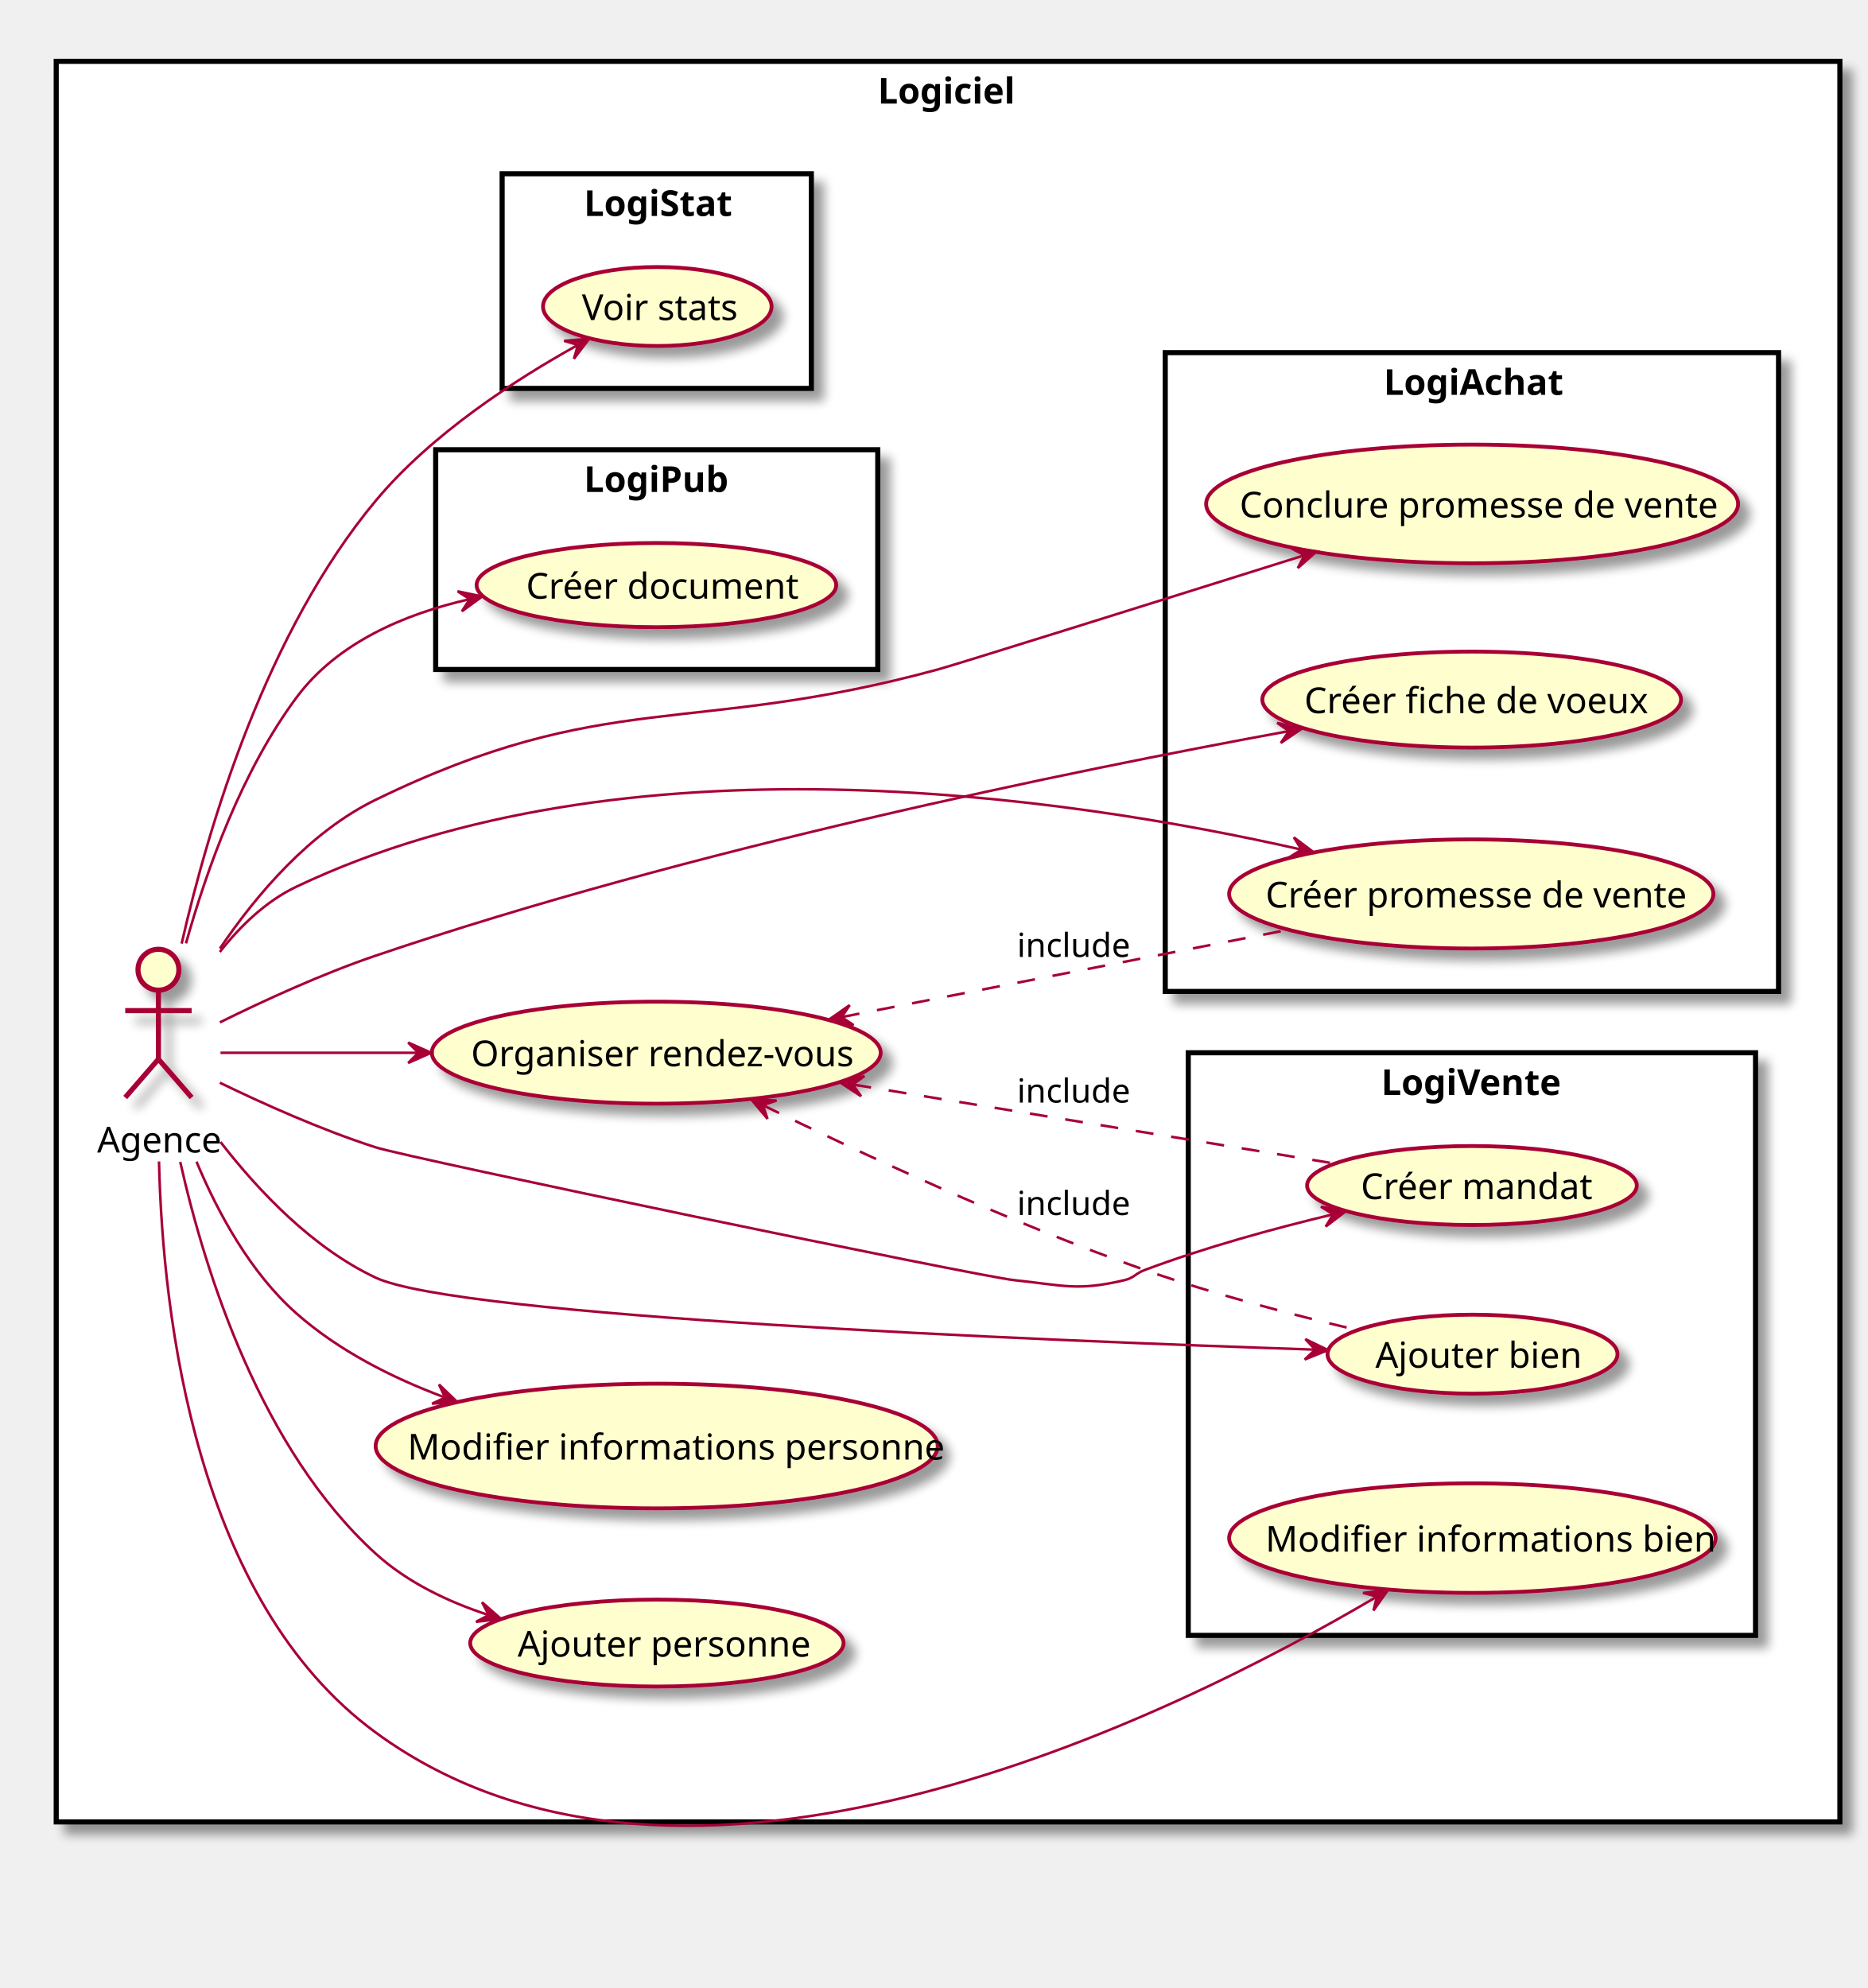
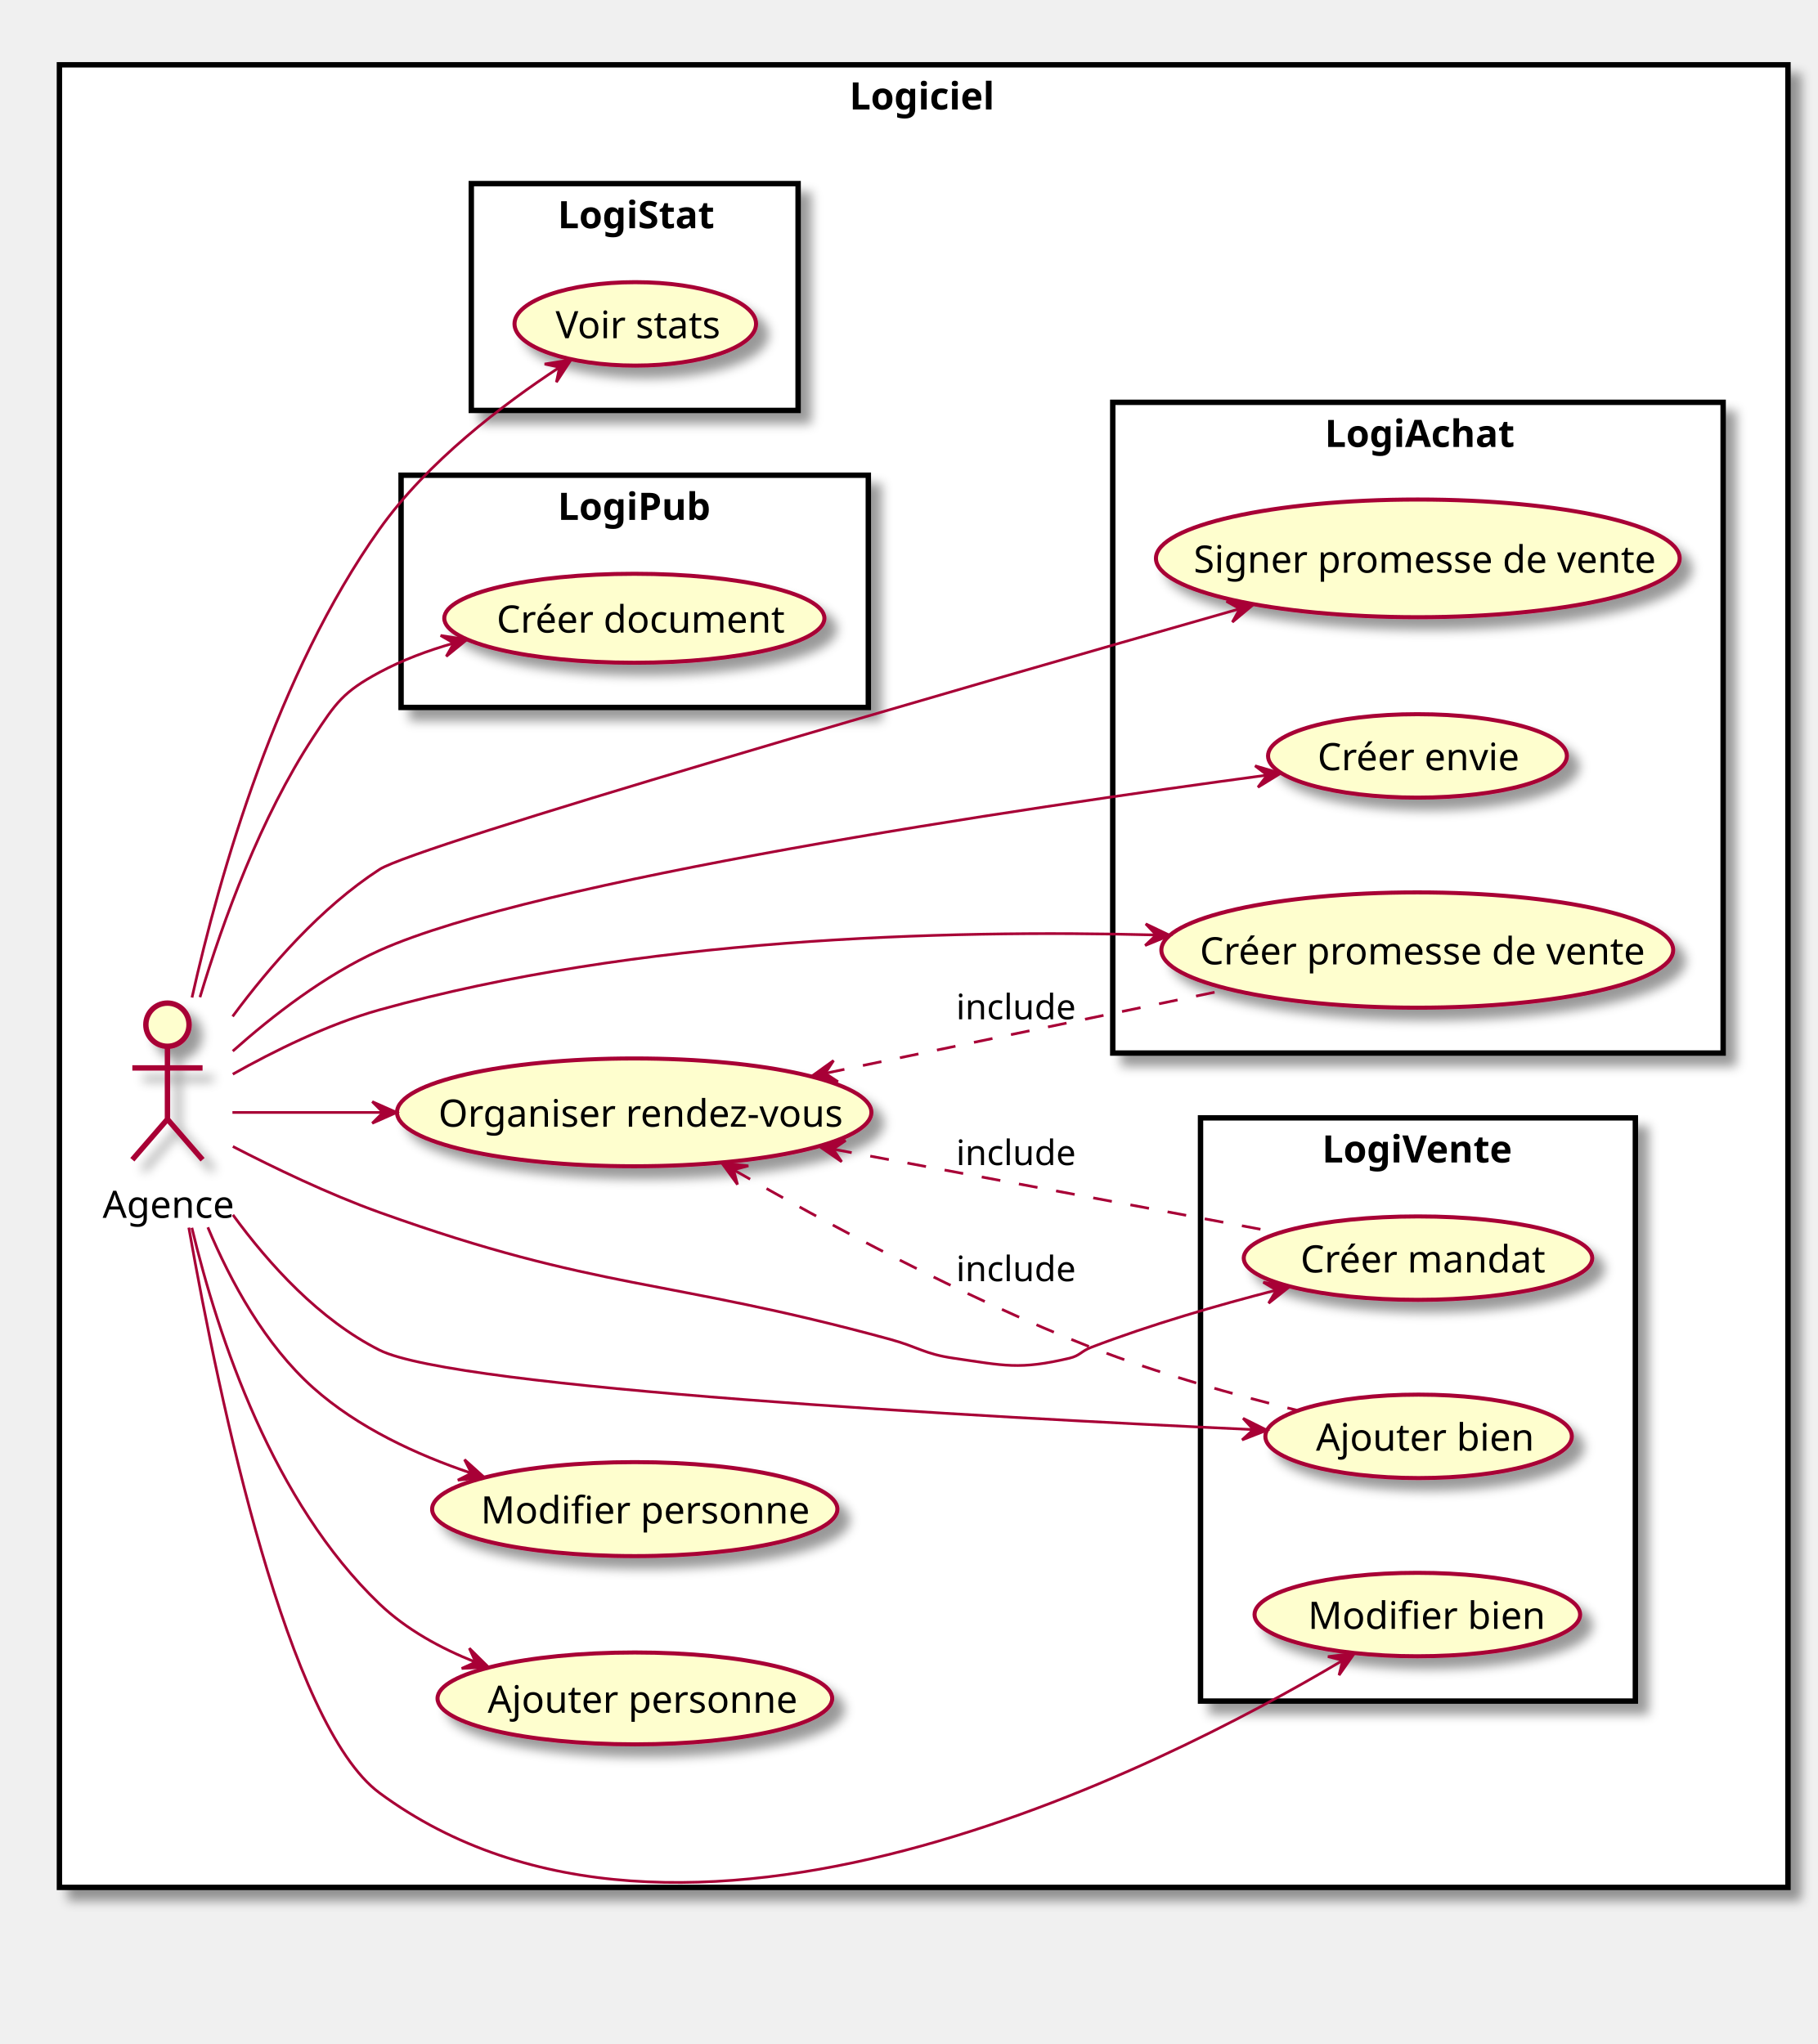
- <svg xmlns="http://www.w3.org/2000/svg" contentScriptType="application/ecmascript" contentStyleType="text/css" height="778px" preserveAspectRatio="none" style="width:731px;height:778px;" version="1.1" viewBox="0 0 731 778" width="731px" zoomAndPan="magnify">
+ <svg xmlns="http://www.w3.org/2000/svg" contentScriptType="application/ecmascript" contentStyleType="text/css" height="757px" preserveAspectRatio="none" style="width:673px;height:757px;" version="1.1" viewBox="0 0 673 757" width="673px" zoomAndPan="magnify">
  <defs>
-     <filter height="300%" id="f1iamsllm4omfs" width="300%" x="-1" y="-1">
+     <filter height="300%" id="f1v4sysmmihnr3" width="300%" x="-1" y="-1">
      <feGaussianBlur result="blurOut" stdDeviation="2.0" />
      <feColorMatrix in="blurOut" result="blurOut2" type="matrix" values="0 0 0 0 0 0 0 0 0 0 0 0 0 0 0 0 0 0 .4 0" />
      <feOffset dx="4.0" dy="4.0" in="blurOut2" result="blurOut3" />
      <feBlend in="SourceGraphic" in2="blurOut3" mode="normal" />
    </filter>
  </defs>
  <g>
-     <rect fill="#FFFFFF" filter="url(#f1iamsllm4omfs)" height="689" style="stroke: #000000; stroke-width: 2.0;" width="698" x="22" y="24" />
-     <text fill="#000000" font-family="sans-serif" font-size="14" font-weight="bold" lengthAdjust="spacingAndGlyphs" textLength="55" x="343.5" y="40.533">Logiciel</text>
-     <rect fill="#FFFFFF" filter="url(#f1iamsllm4omfs)" height="228" style="stroke: #000000; stroke-width: 2.0;" width="222" x="465" y="412" />
-     <text fill="#000000" font-family="sans-serif" font-size="14" font-weight="bold" lengthAdjust="spacingAndGlyphs" textLength="71" x="540.5" y="428.533">LogiVente</text>
-     <rect fill="#FFFFFF" filter="url(#f1iamsllm4omfs)" height="250" style="stroke: #000000; stroke-width: 2.0;" width="240" x="456" y="138" />
-     <text fill="#000000" font-family="sans-serif" font-size="14" font-weight="bold" lengthAdjust="spacingAndGlyphs" textLength="69" x="541.5" y="154.533">LogiAchat</text>
-     <rect fill="#FFFFFF" filter="url(#f1iamsllm4omfs)" height="86" style="stroke: #000000; stroke-width: 2.0;" width="173" x="170.5" y="176" />
-     <text fill="#000000" font-family="sans-serif" font-size="14" font-weight="bold" lengthAdjust="spacingAndGlyphs" textLength="57" x="228.5" y="192.533">LogiPub</text>
-     <rect fill="#FFFFFF" filter="url(#f1iamsllm4omfs)" height="84" style="stroke: #000000; stroke-width: 2.0;" width="121" x="196.5" y="68" />
-     <text fill="#000000" font-family="sans-serif" font-size="14" font-weight="bold" lengthAdjust="spacingAndGlyphs" textLength="57" x="228.5" y="84.533">LogiStat</text>
-     <ellipse cx="256.819" cy="411.964" fill="#FEFECE" filter="url(#f1iamsllm4omfs)" rx="87.819" ry="19.964" style="stroke: #A80036; stroke-width: 1.5;" />
-     <text fill="#000000" font-family="sans-serif" font-size="14" lengthAdjust="spacingAndGlyphs" textLength="145" x="184.319" y="417.269">Organiser rendez-vous</text>
-     <ellipse cx="62" cy="379.5" fill="#FEFECE" filter="url(#f1iamsllm4omfs)" rx="8" ry="8" style="stroke: #A80036; stroke-width: 2.0;" />
-     <path d="M62,387.5 L62,414.5 M49,395.5 L75,395.5 M62,414.5 L49,429.5 M62,414.5 L75,429.5 " fill="#FEFECE" filter="url(#f1iamsllm4omfs)" style="stroke: #A80036; stroke-width: 2.0;" />
+     <rect fill="#FFFFFF" filter="url(#f1v4sysmmihnr3)" height="675" style="stroke: #000000; stroke-width: 2.0;" width="640" x="22" y="24" />
+     <text fill="#000000" font-family="sans-serif" font-size="14" font-weight="bold" lengthAdjust="spacingAndGlyphs" textLength="55" x="314.5" y="40.533">Logiciel</text>
+     <rect fill="#FFFFFF" filter="url(#f1v4sysmmihnr3)" height="216" style="stroke: #000000; stroke-width: 2.0;" width="161" x="444.5" y="414" />
+     <text fill="#000000" font-family="sans-serif" font-size="14" font-weight="bold" lengthAdjust="spacingAndGlyphs" textLength="71" x="489.5" y="430.533">LogiVente</text>
+     <rect fill="#FFFFFF" filter="url(#f1v4sysmmihnr3)" height="241" style="stroke: #000000; stroke-width: 2.0;" width="226" x="412" y="149" />
+     <text fill="#000000" font-family="sans-serif" font-size="14" font-weight="bold" lengthAdjust="spacingAndGlyphs" textLength="69" x="490.5" y="165.533">LogiAchat</text>
+     <rect fill="#FFFFFF" filter="url(#f1v4sysmmihnr3)" height="86" style="stroke: #000000; stroke-width: 2.0;" width="173" x="148.5" y="176" />
+     <text fill="#000000" font-family="sans-serif" font-size="14" font-weight="bold" lengthAdjust="spacingAndGlyphs" textLength="57" x="206.5" y="192.533">LogiPub</text>
+     <rect fill="#FFFFFF" filter="url(#f1v4sysmmihnr3)" height="84" style="stroke: #000000; stroke-width: 2.0;" width="121" x="174.5" y="68" />
+     <text fill="#000000" font-family="sans-serif" font-size="14" font-weight="bold" lengthAdjust="spacingAndGlyphs" textLength="57" x="206.5" y="84.533">LogiStat</text>
+     <ellipse cx="234.819" cy="411.964" fill="#FEFECE" filter="url(#f1v4sysmmihnr3)" rx="87.819" ry="19.964" style="stroke: #A80036; stroke-width: 1.5;" />
+     <text fill="#000000" font-family="sans-serif" font-size="14" lengthAdjust="spacingAndGlyphs" textLength="145" x="162.319" y="417.269">Organiser rendez-vous</text>
+     <ellipse cx="62" cy="379.5" fill="#FEFECE" filter="url(#f1v4sysmmihnr3)" rx="8" ry="8" style="stroke: #A80036; stroke-width: 2.0;" />
+     <path d="M62,387.5 L62,414.5 M49,395.5 L75,395.5 M62,414.5 L49,429.5 M62,414.5 L75,429.5 " fill="#FEFECE" filter="url(#f1v4sysmmihnr3)" style="stroke: #A80036; stroke-width: 2.0;" />
    <text fill="#000000" font-family="sans-serif" font-size="14" lengthAdjust="spacingAndGlyphs" textLength="48" x="38" y="451.033">Agence</text>
-     <ellipse cx="257.059" cy="643.012" fill="#FEFECE" filter="url(#f1iamsllm4omfs)" rx="73.059" ry="17.012" style="stroke: #A80036; stroke-width: 1.5;" />
-     <text fill="#000000" font-family="sans-serif" font-size="14" lengthAdjust="spacingAndGlyphs" textLength="109" x="202.559" y="648.317">Ajouter personne</text>
-     <ellipse cx="256.978" cy="565.896" fill="#FEFECE" filter="url(#f1iamsllm4omfs)" rx="109.978" ry="24.396" style="stroke: #A80036; stroke-width: 1.5;" />
-     <text fill="#000000" font-family="sans-serif" font-size="14" lengthAdjust="spacingAndGlyphs" textLength="195" x="159.478" y="571.2">Modifier informations personne</text>
-     <ellipse cx="576.24" cy="529.952" fill="#FEFECE" filter="url(#f1iamsllm4omfs)" rx="56.74" ry="15.452" style="stroke: #A80036; stroke-width: 1.5;" />
-     <text fill="#000000" font-family="sans-serif" font-size="14" lengthAdjust="spacingAndGlyphs" textLength="76" x="538.24" y="535.256">Ajouter bien</text>
-     <ellipse cx="576.19" cy="601.938" fill="#FEFECE" filter="url(#f1iamsllm4omfs)" rx="95.19" ry="21.438" style="stroke: #A80036; stroke-width: 1.5;" />
-     <text fill="#000000" font-family="sans-serif" font-size="14" lengthAdjust="spacingAndGlyphs" textLength="162" x="495.19" y="607.243">Modifier informations bien</text>
-     <ellipse cx="576.018" cy="463.952" fill="#FEFECE" filter="url(#f1iamsllm4omfs)" rx="64.518" ry="15.452" style="stroke: #A80036; stroke-width: 1.5;" />
-     <text fill="#000000" font-family="sans-serif" font-size="14" lengthAdjust="spacingAndGlyphs" textLength="87" x="532.518" y="469.256">Créer mandat</text>
-     <ellipse cx="575.92" cy="273.784" fill="#FEFECE" filter="url(#f1iamsllm4omfs)" rx="81.92" ry="18.784" style="stroke: #A80036; stroke-width: 1.5;" />
-     <text fill="#000000" font-family="sans-serif" font-size="14" lengthAdjust="spacingAndGlyphs" textLength="131" x="510.42" y="279.089">Créer fiche de voeux</text>
-     <ellipse cx="575.751" cy="349.85" fill="#FEFECE" filter="url(#f1iamsllm4omfs)" rx="94.751" ry="21.35" style="stroke: #A80036; stroke-width: 1.5;" />
-     <text fill="#000000" font-family="sans-serif" font-size="14" lengthAdjust="spacingAndGlyphs" textLength="161" x="495.251" y="355.155">Créer promesse de vente</text>
-     <ellipse cx="576.089" cy="197.218" fill="#FEFECE" filter="url(#f1iamsllm4omfs)" rx="104.089" ry="23.218" style="stroke: #A80036; stroke-width: 1.5;" />
-     <text fill="#000000" font-family="sans-serif" font-size="14" lengthAdjust="spacingAndGlyphs" textLength="182" x="485.089" y="202.523">Conclure promesse de vente</text>
-     <ellipse cx="256.873" cy="228.975" fill="#FEFECE" filter="url(#f1iamsllm4omfs)" rx="70.373" ry="16.474" style="stroke: #A80036; stroke-width: 1.5;" />
-     <text fill="#000000" font-family="sans-serif" font-size="14" lengthAdjust="spacingAndGlyphs" textLength="102" x="205.873" y="234.279">Créer document</text>
-     <ellipse cx="257.219" cy="119.952" fill="#FEFECE" filter="url(#f1iamsllm4omfs)" rx="44.719" ry="15.452" style="stroke: #A80036; stroke-width: 1.5;" />
-     <text fill="#000000" font-family="sans-serif" font-size="14" lengthAdjust="spacingAndGlyphs" textLength="59" x="227.719" y="125.256">Voir stats</text>
-     <path d="M70.532,454.727 C80.518,499.031 102.369,567.386 147,608 C159.323,619.213 175.263,626.836 191.13,632.017 " fill="none" id="Agence-Ajouter personne" style="stroke: #A80036; stroke-width: 1.0;" />
-     <polygon fill="#A80036" points="196.048,633.548,188.643,627.054,191.274,632.062,186.266,634.693,196.048,633.548" style="stroke: #A80036; stroke-width: 1.0;" />
-     <path d="M76.892,454.606 C85.393,474.936 98.128,498.211 116,514 C132.46,528.542 153.355,539.154 173.949,546.844 " fill="none" id="Agence-Modifier informations personne" style="stroke: #A80036; stroke-width: 1.0;" />
-     <polygon fill="#A80036" points="178.894,548.638,171.796,541.81,174.193,546.934,169.07,549.331,178.894,548.638" style="stroke: #A80036; stroke-width: 1.0;" />
-     <path d="M86.28,412 C105.723,412 134.787,412 163.393,412 " fill="none" id="Agence-Organiser rendez-vous" style="stroke: #A80036; stroke-width: 1.0;" />
-     <polygon fill="#A80036" points="168.726,412,159.726,408,163.726,412,159.726,416,168.726,412" style="stroke: #A80036; stroke-width: 1.0;" />
-     <path d="M86.302,446.929 C101.205,466.157 122.341,488.412 147,500 C179.393,515.223 404.396,524.498 514.535,528.175 " fill="none" id="Agence-Ajouter bien" style="stroke: #A80036; stroke-width: 1.0;" />
-     <polygon fill="#A80036" points="519.692,528.346,510.829,524.05,514.695,528.18,510.564,532.045,519.692,528.346" style="stroke: #A80036; stroke-width: 1.0;" />
-     <path d="M298.566,432.524 C336.499,451.14 395.082,478.433 448,497 C475.193,506.541 506.521,514.71 531.259,520.534 " fill="none" id="Organiser rendez-vous-Ajouter bien" style="stroke: #A80036; stroke-width: 1.0; stroke-dasharray: 7.0,7.0;" />
-     <polygon fill="#A80036" points="294.045,430.298,300.354,437.861,298.531,432.505,303.886,430.682,294.045,430.298" style="stroke: #A80036; stroke-width: 1.0;" />
-     <text fill="#000000" font-family="sans-serif" font-size="13" lengthAdjust="spacingAndGlyphs" textLength="41" x="398" y="475.495">include</text>
-     <path d="M62.218,454.533 C63.689,515.591 76.592,626.399 147,678 C268.005,766.683 459.163,671.81 538.558,624.977 " fill="none" id="Agence-Modifier informations bien" style="stroke: #A80036; stroke-width: 1.0;" />
-     <polygon fill="#A80036" points="543.168,622.237,533.388,623.396,538.87,624.791,537.474,630.273,543.168,622.237" style="stroke: #A80036; stroke-width: 1.0;" />
-     <path d="M86.024,423.714 C102.624,431.767 125.754,442.194 147,449 C160.51,453.327 382.888,499.548 397,501 C416.011,502.956 421.4,505.391 440,501 C443.869,500.087 444.278,498.396 448,497 C471.597,488.147 498.517,480.782 521.482,475.274 " fill="none" id="Agence-Créer mandat" style="stroke: #A80036; stroke-width: 1.0;" />
-     <polygon fill="#A80036" points="526.621,474.056,516.941,472.239,521.756,475.209,518.786,480.024,526.621,474.056" style="stroke: #A80036; stroke-width: 1.0;" />
-     <path d="M333.953,424.459 C392.096,433.997 470.795,446.906 522.214,455.341 " fill="none" id="Organiser rendez-vous-Créer mandat" style="stroke: #A80036; stroke-width: 1.0; stroke-dasharray: 7.0,7.0;" />
-     <polygon fill="#A80036" points="328.746,423.605,336.979,429.01,333.68,424.415,338.275,421.116,328.746,423.605" style="stroke: #A80036; stroke-width: 1.0;" />
-     <text fill="#000000" font-family="sans-serif" font-size="13" lengthAdjust="spacingAndGlyphs" textLength="41" x="398" y="431.495">include</text>
-     <path d="M86.04,400.1 C102.647,391.891 125.78,381.202 147,374 C269.921,332.284 418.467,301.852 504.306,286.129 " fill="none" id="Agence-Créer fiche de voeux" style="stroke: #A80036; stroke-width: 1.0;" />
-     <polygon fill="#A80036" points="509.36,285.206,499.788,282.885,504.441,286.103,501.224,290.756,509.36,285.206" style="stroke: #A80036; stroke-width: 1.0;" />
-     <path d="M86.022,372.544 C94.098,362.324 104.163,352.622 116,347 C244.354,286.044 416.586,311.458 509.302,332.497 " fill="none" id="Agence-Créer promesse de vente" style="stroke: #A80036; stroke-width: 1.0;" />
-     <polygon fill="#A80036" points="514.201,333.621,506.324,327.709,509.328,332.502,504.534,335.506,514.201,333.621" style="stroke: #A80036; stroke-width: 1.0;" />
-     <path d="M329.432,398.029 C381.47,387.851 451.662,374.123 503.675,363.95 " fill="none" id="Organiser rendez-vous-Créer promesse de vente" style="stroke: #A80036; stroke-width: 1.0; stroke-dasharray: 7.0,7.0;" />
-     <polygon fill="#A80036" points="324.454,399.003,334.055,401.201,329.361,398.043,332.519,393.349,324.454,399.003" style="stroke: #A80036; stroke-width: 1.0;" />
-     <text fill="#000000" font-family="sans-serif" font-size="13" lengthAdjust="spacingAndGlyphs" textLength="41" x="398" y="374.495">include</text>
-     <path d="M86.059,371.215 C100.554,349.805 121.365,325.485 147,313 C237.237,269.051 270.142,288.321 367,262 C374.224,260.037 452.047,235.648 510.395,217.318 " fill="none" id="Agence-Conclure promesse de vente" style="stroke: #A80036; stroke-width: 1.0;" />
-     <polygon fill="#A80036" points="515.268,215.787,505.483,214.668,510.498,217.286,507.881,222.301,515.268,215.787" style="stroke: #A80036; stroke-width: 1.0;" />
-     <path d="M72.78,369.19 C80.927,340.059 94.692,301.731 116,273 C131.865,251.609 158.116,240.351 183.626,234.517 " fill="none" id="Agence-Créer document" style="stroke: #A80036; stroke-width: 1.0;" />
-     <polygon fill="#A80036" points="188.715,233.421,179.075,231.406,183.827,234.474,180.759,239.226,188.715,233.421" style="stroke: #A80036; stroke-width: 1.0;" />
-     <path d="M71.086,369.281 C81.749,322.442 104.365,247.152 147,196 C168.878,169.751 201.931,148.433 225.902,135.129 " fill="none" id="Agence-Voir stats" style="stroke: #A80036; stroke-width: 1.0;" />
-     <polygon fill="#A80036" points="230.569,132.576,220.753,133.384,226.182,134.975,224.591,140.403,230.569,132.576" style="stroke: #A80036; stroke-width: 1.0;" />
+     <ellipse cx="235.059" cy="629.012" fill="#FEFECE" filter="url(#f1v4sysmmihnr3)" rx="73.059" ry="17.012" style="stroke: #A80036; stroke-width: 1.5;" />
+     <text fill="#000000" font-family="sans-serif" font-size="14" lengthAdjust="spacingAndGlyphs" textLength="109" x="180.559" y="634.317">Ajouter personne</text>
+     <ellipse cx="235.021" cy="558.904" fill="#FEFECE" filter="url(#f1v4sysmmihnr3)" rx="75.021" ry="17.404" style="stroke: #A80036; stroke-width: 1.5;" />
+     <text fill="#000000" font-family="sans-serif" font-size="14" lengthAdjust="spacingAndGlyphs" textLength="114" x="178.021" y="564.209">Modifier personne</text>
+     <ellipse cx="525.24" cy="531.952" fill="#FEFECE" filter="url(#f1v4sysmmihnr3)" rx="56.74" ry="15.452" style="stroke: #A80036; stroke-width: 1.5;" />
+     <text fill="#000000" font-family="sans-serif" font-size="14" lengthAdjust="spacingAndGlyphs" textLength="76" x="487.24" y="537.256">Ajouter bien</text>
+     <ellipse cx="524.776" cy="597.952" fill="#FEFECE" filter="url(#f1v4sysmmihnr3)" rx="60.276" ry="15.452" style="stroke: #A80036; stroke-width: 1.5;" />
+     <text fill="#000000" font-family="sans-serif" font-size="14" lengthAdjust="spacingAndGlyphs" textLength="81" x="484.276" y="603.256">Modifier bien</text>
+     <ellipse cx="525.018" cy="465.952" fill="#FEFECE" filter="url(#f1v4sysmmihnr3)" rx="64.518" ry="15.452" style="stroke: #A80036; stroke-width: 1.5;" />
+     <text fill="#000000" font-family="sans-serif" font-size="14" lengthAdjust="spacingAndGlyphs" textLength="87" x="481.518" y="471.256">Créer mandat</text>
+     <ellipse cx="524.751" cy="351.85" fill="#FEFECE" filter="url(#f1v4sysmmihnr3)" rx="94.751" ry="21.35" style="stroke: #A80036; stroke-width: 1.5;" />
+     <text fill="#000000" font-family="sans-serif" font-size="14" lengthAdjust="spacingAndGlyphs" textLength="161" x="444.251" y="357.155">Créer promesse de vente</text>
+     <ellipse cx="524.826" cy="279.952" fill="#FEFECE" filter="url(#f1v4sysmmihnr3)" rx="55.326" ry="15.452" style="stroke: #A80036; stroke-width: 1.5;" />
+     <text fill="#000000" font-family="sans-serif" font-size="14" lengthAdjust="spacingAndGlyphs" textLength="74" x="487.826" y="285.256">Créer envie</text>
+     <ellipse cx="524.952" cy="206.791" fill="#FEFECE" filter="url(#f1v4sysmmihnr3)" rx="96.953" ry="21.791" style="stroke: #A80036; stroke-width: 1.5;" />
+     <text fill="#000000" font-family="sans-serif" font-size="14" lengthAdjust="spacingAndGlyphs" textLength="166" x="441.952" y="212.095">Signer promesse de vente</text>
+     <ellipse cx="234.873" cy="228.975" fill="#FEFECE" filter="url(#f1v4sysmmihnr3)" rx="70.373" ry="16.474" style="stroke: #A80036; stroke-width: 1.5;" />
+     <text fill="#000000" font-family="sans-serif" font-size="14" lengthAdjust="spacingAndGlyphs" textLength="102" x="183.873" y="234.279">Créer document</text>
+     <ellipse cx="235.219" cy="119.952" fill="#FEFECE" filter="url(#f1v4sysmmihnr3)" rx="44.719" ry="15.452" style="stroke: #A80036; stroke-width: 1.5;" />
+     <text fill="#000000" font-family="sans-serif" font-size="14" lengthAdjust="spacingAndGlyphs" textLength="59" x="205.719" y="125.256">Voir stats</text>
+     <path d="M71.045,454.717 C80.83,495.572 101.165,556.374 140.5,594 C150.428,603.497 163.172,610.468 176.036,615.567 " fill="none" id="Agence-Ajouter personne" style="stroke: #A80036; stroke-width: 1.0;" />
+     <polygon fill="#A80036" points="180.776,617.363,173.777,610.434,176.1,615.591,170.943,617.915,180.776,617.363" style="stroke: #A80036; stroke-width: 1.0;" />
+     <path d="M76.951,454.539 C85.466,474.854 98.197,498.133 116,514 C132.441,528.653 154.147,538.735 174.455,545.578 " fill="none" id="Agence-Modifier personne" style="stroke: #A80036; stroke-width: 1.0;" />
+     <polygon fill="#A80036" points="179.309,547.161,171.994,540.566,174.556,545.61,169.512,548.171,179.309,547.161" style="stroke: #A80036; stroke-width: 1.0;" />
+     <path d="M86.062,412 C100.831,412 121.067,412 141.83,412 " fill="none" id="Agence-Organiser rendez-vous" style="stroke: #A80036; stroke-width: 1.0;" />
+     <polygon fill="#A80036" points="146.831,412,137.831,408,141.831,412,137.831,416,146.831,412" style="stroke: #A80036; stroke-width: 1.0;" />
+     <path d="M86.235,449.919 C99.67,468.331 118.312,488.84 140.5,500 C168.638,514.152 363.396,524.817 464.047,529.454 " fill="none" id="Agence-Ajouter bien" style="stroke: #A80036; stroke-width: 1.0;" />
+     <polygon fill="#A80036" points="469.063,529.684,460.255,525.277,464.068,529.456,459.89,533.269,469.063,529.684" style="stroke: #A80036; stroke-width: 1.0;" />
+     <path d="M271.653,433.26 C304.979,452.45 356.58,480.438 404,499 C428.748,508.687 457.417,516.684 480.525,522.378 " fill="none" id="Organiser rendez-vous-Ajouter bien" style="stroke: #A80036; stroke-width: 1.0; stroke-dasharray: 7.0,7.0;" />
+     <polygon fill="#A80036" points="267.277,430.731,273.068,438.697,271.606,433.233,277.071,431.771,267.277,430.731" style="stroke: #A80036; stroke-width: 1.0;" />
+     <text fill="#000000" font-family="sans-serif" font-size="13" lengthAdjust="spacingAndGlyphs" textLength="41" x="354" y="474.495">include</text>
+     <path d="M69.905,454.651 C81.411,519.743 106.629,638.98 140.5,664 C251.41,745.927 429.238,655.266 496.781,615.139 " fill="none" id="Agence-Modifier bien" style="stroke: #A80036; stroke-width: 1.0;" />
+     <polygon fill="#A80036" points="501.451,612.34,491.675,613.536,497.162,614.91,495.788,620.398,501.451,612.34" style="stroke: #A80036; stroke-width: 1.0;" />
+     <path d="M86.215,424.602 C101.343,432.43 121.696,442.251 140.5,449 C221.97,478.239 246,473.194 329.5,496 C340.013,498.871 342.216,501.428 353,503 C371.911,505.757 377.4,507.391 396,503 C399.869,502.087 400.288,500.423 404,499 C425.947,490.588 450.909,483.367 472.362,477.843 " fill="none" id="Agence-Créer mandat" style="stroke: #A80036; stroke-width: 1.0;" />
+     <polygon fill="#A80036" points="477.45,476.547,467.741,474.892,472.605,477.781,469.716,482.645,477.45,476.547" style="stroke: #A80036; stroke-width: 1.0;" />
+     <path d="M308.456,425.585 C359.965,435.243 427.847,447.971 473.555,456.542 " fill="none" id="Organiser rendez-vous-Créer mandat" style="stroke: #A80036; stroke-width: 1.0; stroke-dasharray: 7.0,7.0;" />
+     <polygon fill="#A80036" points="303.523,424.661,311.632,430.251,308.437,425.582,313.106,422.388,303.523,424.661" style="stroke: #A80036; stroke-width: 1.0;" />
+     <text fill="#000000" font-family="sans-serif" font-size="13" lengthAdjust="spacingAndGlyphs" textLength="41" x="354" y="431.495">include</text>
+     <path d="M86.187,397.828 C101.137,389.412 121.305,379.365 140.5,374 C235.715,347.389 349.257,344.221 427.971,346.268 " fill="none" id="Agence-Créer promesse de vente" style="stroke: #A80036; stroke-width: 1.0;" />
+     <polygon fill="#A80036" points="433.105,346.41,424.219,342.162,428.107,346.271,423.998,350.159,433.105,346.41" style="stroke: #A80036; stroke-width: 1.0;" />
+     <path d="M86.177,389.29 C100.652,376.395 120.322,361.064 140.5,352 C198.495,325.948 377.613,299.392 469.059,287.077 " fill="none" id="Agence-Créer envie" style="stroke: #A80036; stroke-width: 1.0;" />
+     <polygon fill="#A80036" points="474.15,286.394,464.698,283.625,469.194,287.058,465.761,291.554,474.15,286.394" style="stroke: #A80036; stroke-width: 1.0;" />
+     <path d="M305.791,397.46 C350.938,388.055 409.475,375.859 454.553,366.468 " fill="none" id="Organiser rendez-vous-Créer promesse de vente" style="stroke: #A80036; stroke-width: 1.0; stroke-dasharray: 7.0,7.0;" />
+     <polygon fill="#A80036" points="300.633,398.535,310.26,400.615,305.528,397.515,308.628,392.783,300.633,398.535" style="stroke: #A80036; stroke-width: 1.0;" />
+     <text fill="#000000" font-family="sans-serif" font-size="13" lengthAdjust="spacingAndGlyphs" textLength="41" x="354" y="377.495">include</text>
+     <path d="M86.127,376.44 C99.894,357.817 118.879,336.03 140.5,322 C154.15,313.142 353.066,255.7 458.879,225.498 " fill="none" id="Agence-Signer promesse de vente" style="stroke: #A80036; stroke-width: 1.0;" />
+     <polygon fill="#A80036" points="463.846,224.08,454.094,222.703,459.038,225.452,456.289,230.396,463.846,224.08" style="stroke: #A80036; stroke-width: 1.0;" />
+     <path d="M74.046,369.317 C82.694,340.599 96.539,302.704 116,273 C124.353,260.25 127.072,256.213 140.5,249 C148.968,244.452 158.389,240.937 167.899,238.223 " fill="none" id="Agence-Créer document" style="stroke: #A80036; stroke-width: 1.0;" />
+     <polygon fill="#A80036" points="172.875,236.874,163.142,235.366,168.049,238.181,165.234,243.088,172.875,236.874" style="stroke: #A80036; stroke-width: 1.0;" />
+     <path d="M71.091,369.429 C81.391,323.398 102.578,249.452 140.5,196 C158.242,170.993 186.318,149.707 207.079,136.08 " fill="none" id="Agence-Voir stats" style="stroke: #A80036; stroke-width: 1.0;" />
+     <polygon fill="#A80036" points="211.392,133.289,201.663,134.821,207.194,136.006,206.01,141.537,211.392,133.289" style="stroke: #A80036; stroke-width: 1.0;" />
  </g>
</svg>
